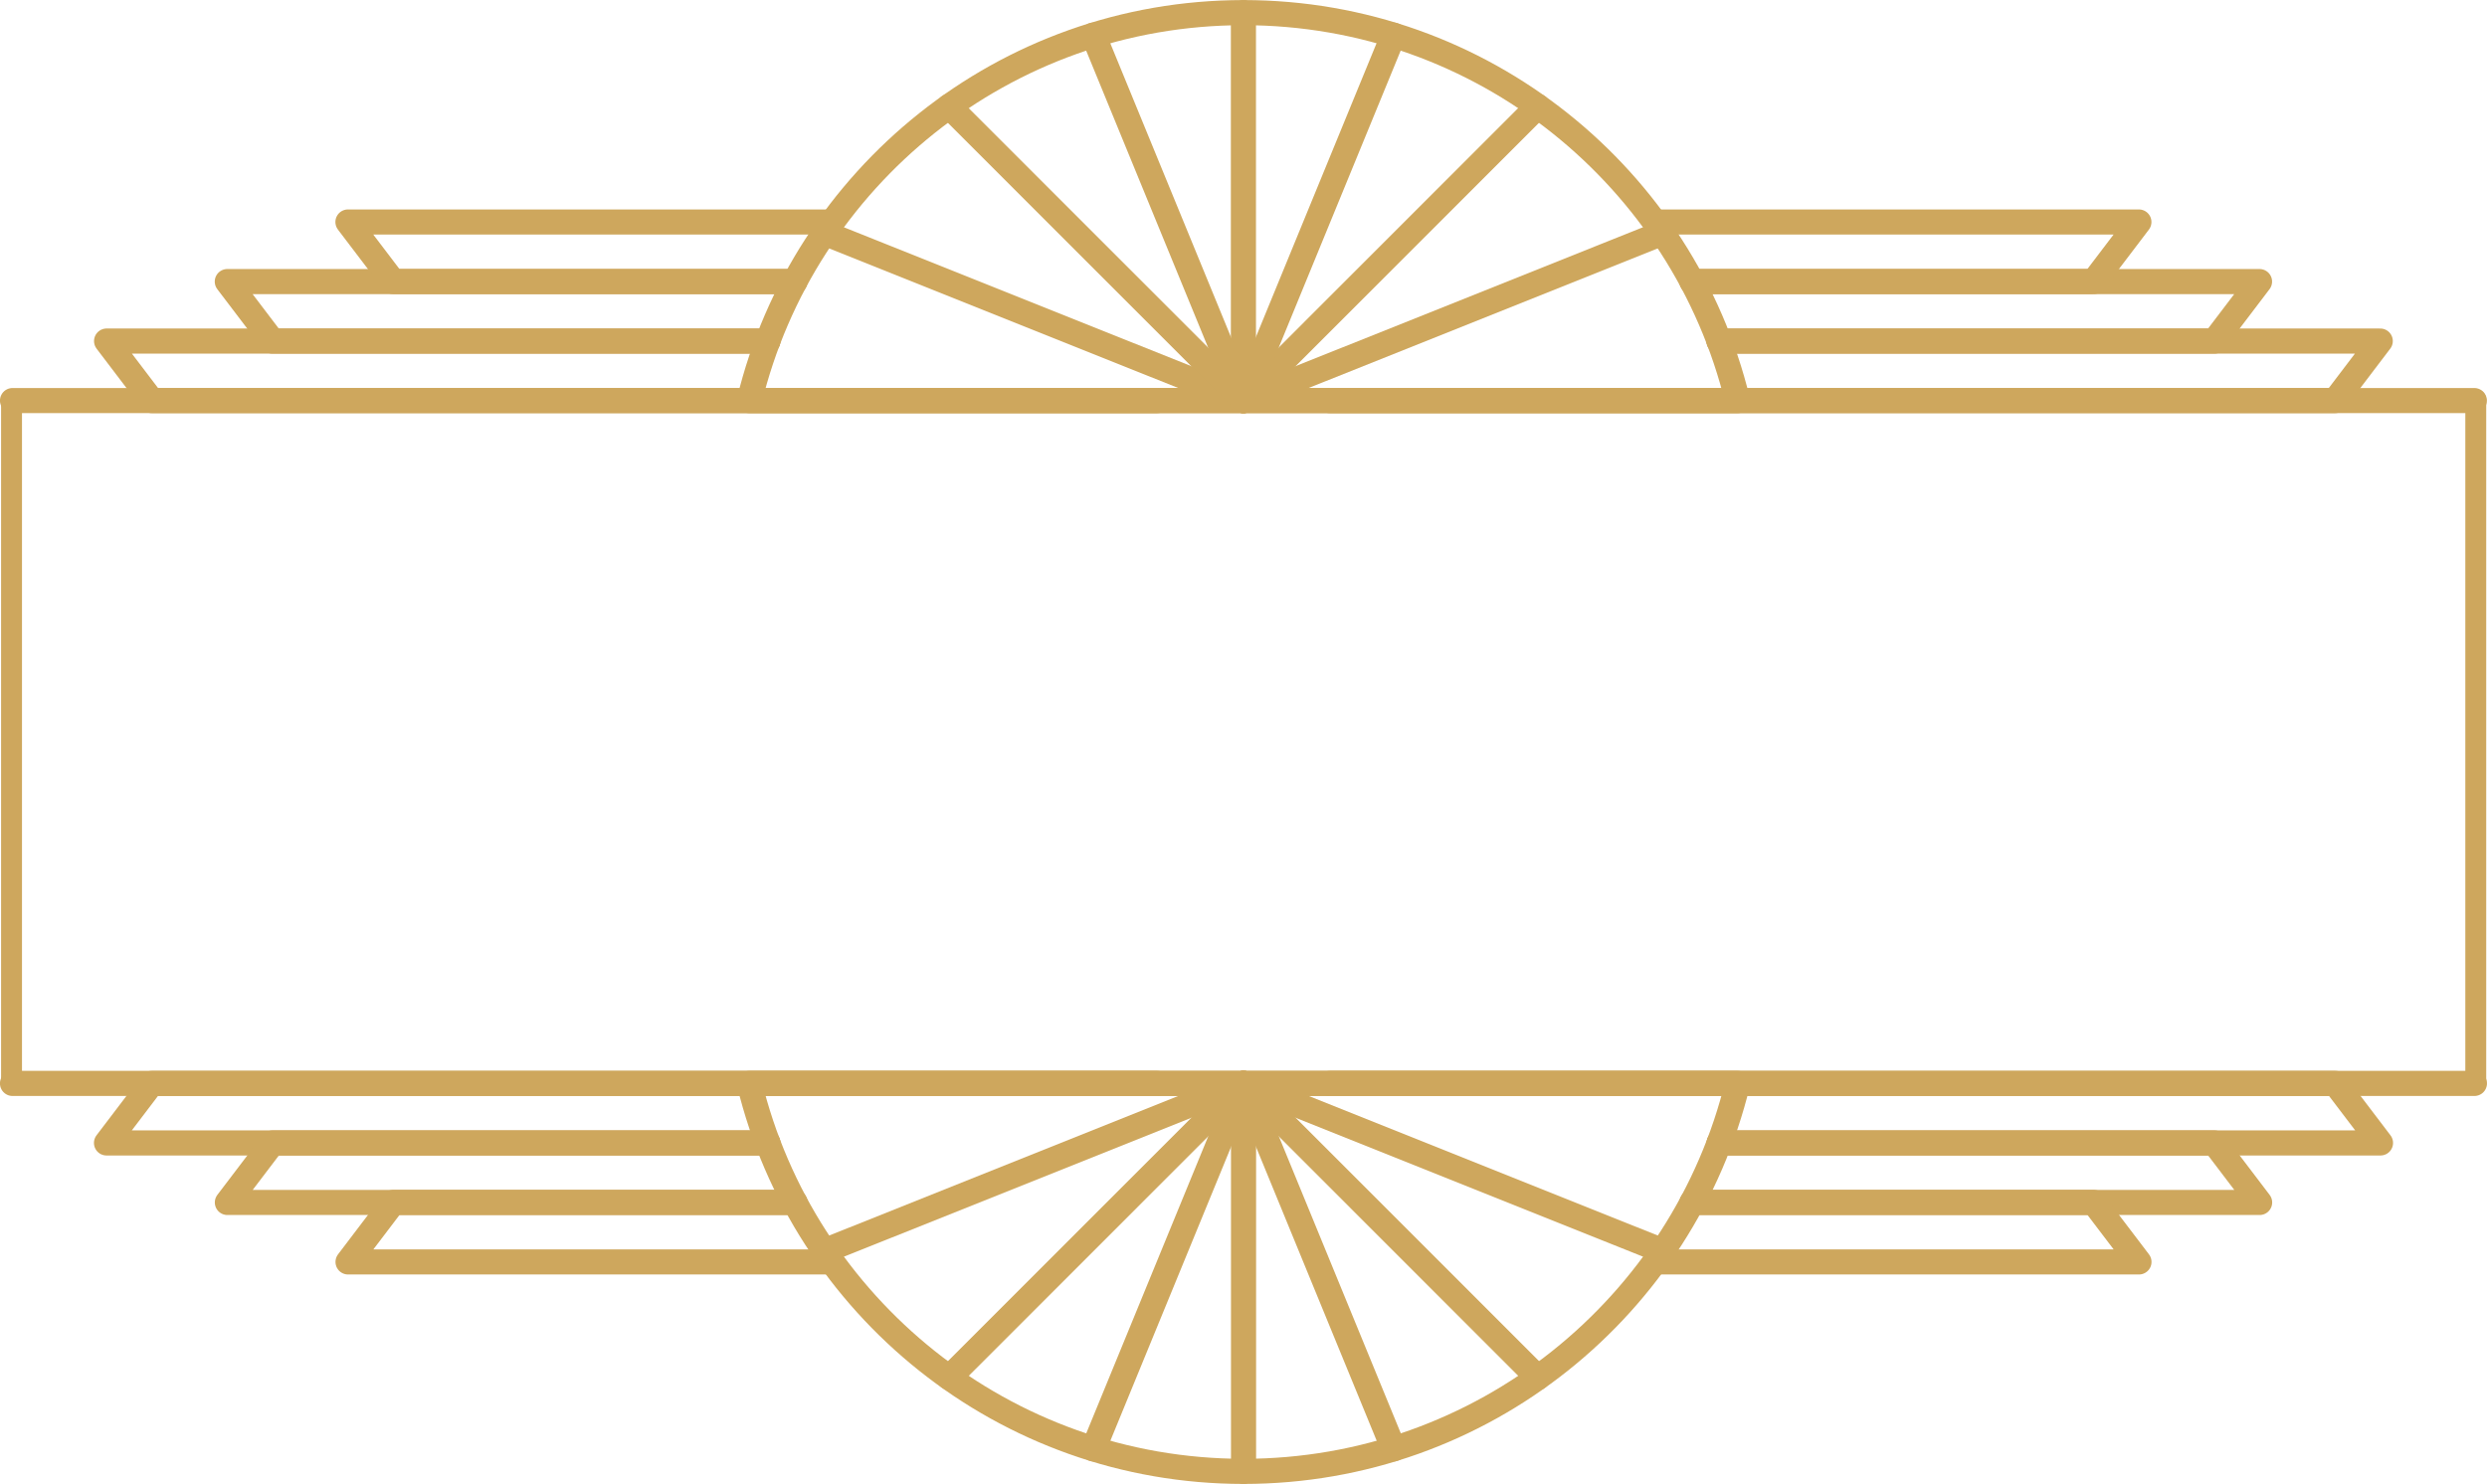
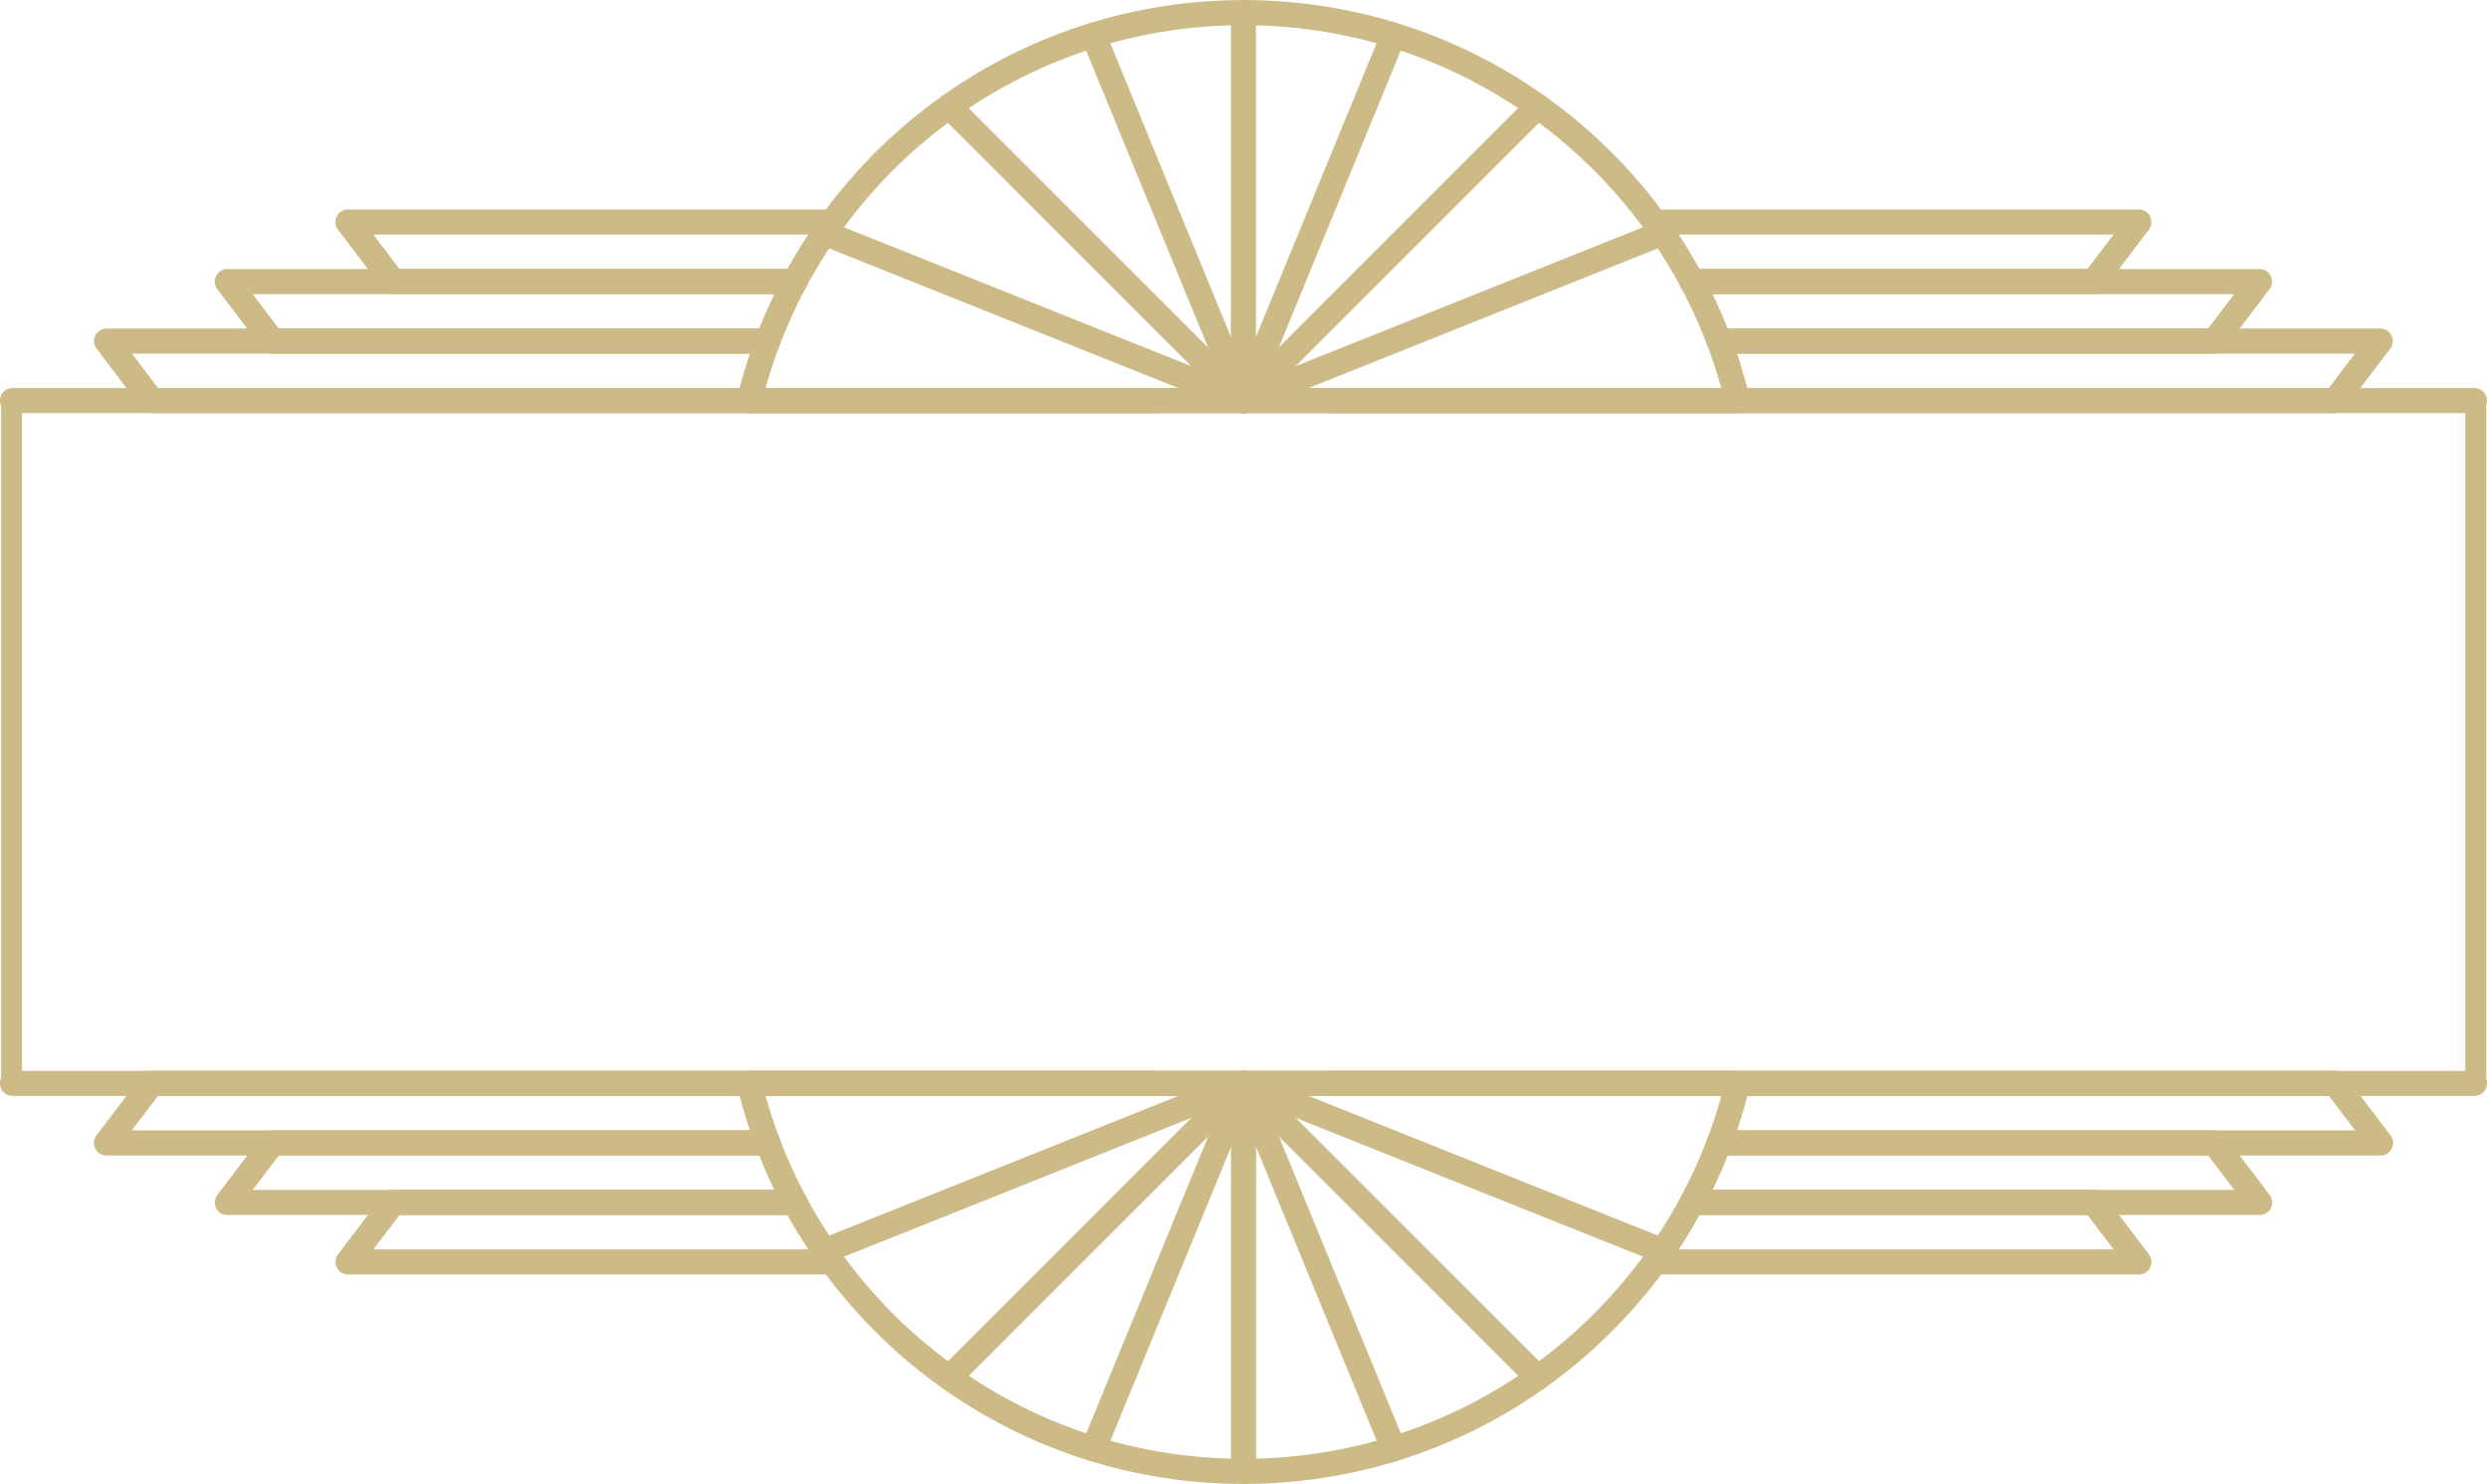
<svg xmlns="http://www.w3.org/2000/svg" width="329.95" height="196.91" version="1.1" viewBox="0 0 329.95 196.91">
  <g transform="translate(-335.69 -215.55)">
-     <g stroke="#cea75d" stroke-linecap="round" stroke-linejoin="round">
+     <g stroke="#ccba87" stroke-linecap="round" stroke-linejoin="round">
      <g fill="none" stroke-miterlimit="10">
        <path transform="matrix(.13333 0 0 -.13333 0 668)" d="m2530.2 2994.8h2449.6" stroke-width="24.994" />
        <g stroke-width="25">
          <path transform="matrix(.13333 0 0 -.13333 0 668)" d="m3755 3380.9v-386.09" />
          <path transform="matrix(.13333 0 0 -.13333 0 668)" d="m4246.7 2994.8c-53.91 221.56-253.52 386.09-491.66 386.09s-437.76-164.53-491.66-386.09z" />
          <path transform="matrix(.13333 0 0 -.13333 0 668)" d="m4047.8 3287.6-292.75-292.76" />
          <path transform="matrix(.13333 0 0 -.13333 0 668)" d="m3904.3 3358.5-149.33-363.69" />
          <path transform="matrix(.13333 0 0 -.13333 0 668)" d="m4169 3160.4-413.97-165.54" />
          <path transform="matrix(.13333 0 0 -.13333 0 668)" d="m3605.7 3358.5 149.33-363.69" />
          <path transform="matrix(.13333 0 0 -.13333 0 668)" d="m3341 3160.4 413.97-165.54" />
          <path transform="matrix(.13333 0 0 -.13333 0 668)" d="m3462.2 3287.6 292.75-292.76" />
          <path transform="matrix(.13333 0 0 -.13333 0 668)" d="m3669 2994.8h-1000.2l-45 59.23h658" />
          <path transform="matrix(.13333 0 0 -.13333 0 668)" d="m3281.7 3054h-492.77l-45.01 59.23h564.69" />
          <path transform="matrix(.13333 0 0 -.13333 0 668)" d="m3841 2994.8h1000.2l45 59.23h-658" />
          <path transform="matrix(.13333 0 0 -.13333 0 668)" d="m4228.3 3054h492.77l45 59.23h-564.68" />
          <path transform="matrix(.13333 0 0 -.13333 0 668)" d="m4201.4 3113.3h399.63l45.01 59.22h-477.05" />
          <path transform="matrix(.13333 0 0 -.13333 0 668)" d="m3308.6 3113.3h-399.63l-45 59.22h477.04" />
        </g>
        <g stroke-width="3.333">
          <path d="m663.97 359.31h-326.62" />
          <path d="m500.67 410.79v-51.479" />
          <path d="m435.11 359.31c7.187 29.543 33.803 51.479 65.555 51.479s58.367-21.936 65.555-51.479z" />
          <path d="m461.63 398.34 39.033-39.035" />
          <path d="m480.76 407.8 19.911-48.492" />
          <path d="m445.47 381.38 55.196-22.071" />
          <path d="m520.58 407.8-19.911-48.492" />
          <path d="m555.86 381.38-55.196-22.071" />
          <path d="m539.7 398.34-39.033-39.035" />
          <path d="m512.14 359.31h133.37l6 7.897h-87.733" />
          <path d="m563.77 367.21h65.703l6 7.896h-75.291" />
          <path d="m489.19 359.31h-133.37l-6 7.897h87.733" />
          <path d="m437.56 367.21h-65.703l-6.001 7.896h75.292" />
          <path d="m441.15 375.1h-53.284l-6 7.897h63.605" />
          <path d="m560.18 375.1h53.284l6.001 7.897h-63.607" />
        </g>
      </g>
      <path d="m664.15 268.58v90.785" stroke-width="2.773" />
      <path d="m337.22 268.56v90.785" stroke-width="2.773" />
    </g>
  </g>
</svg>
